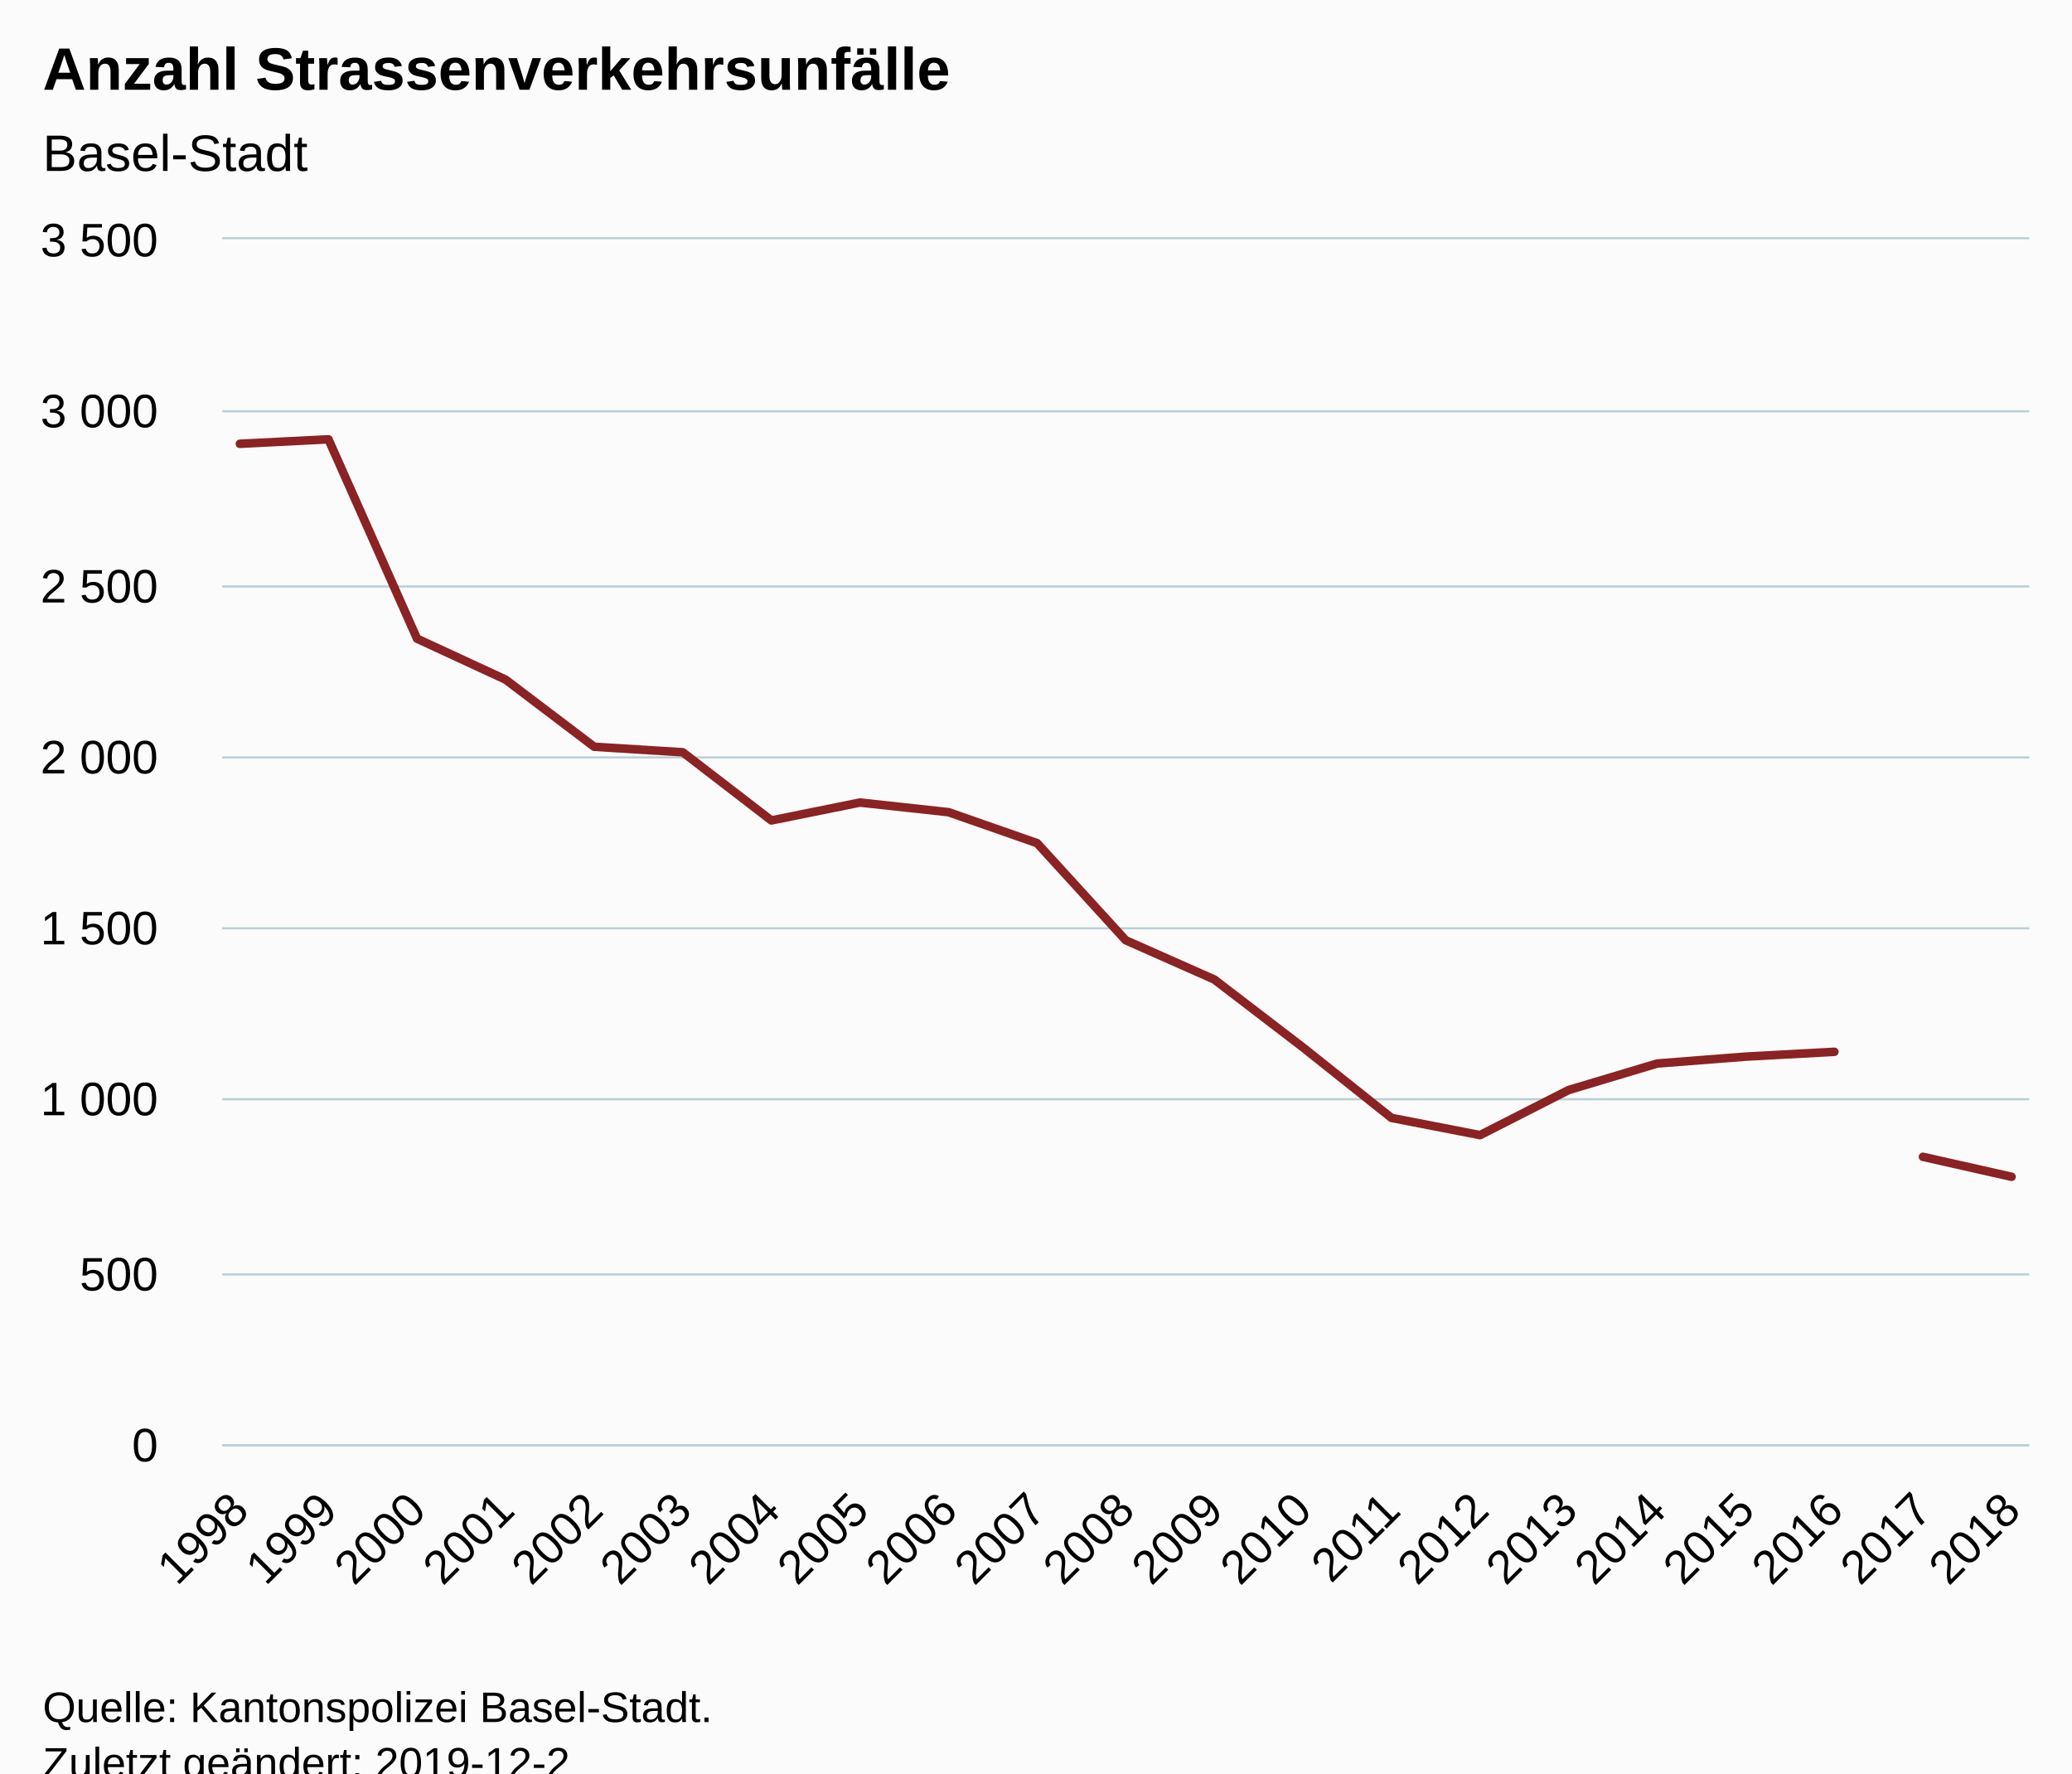
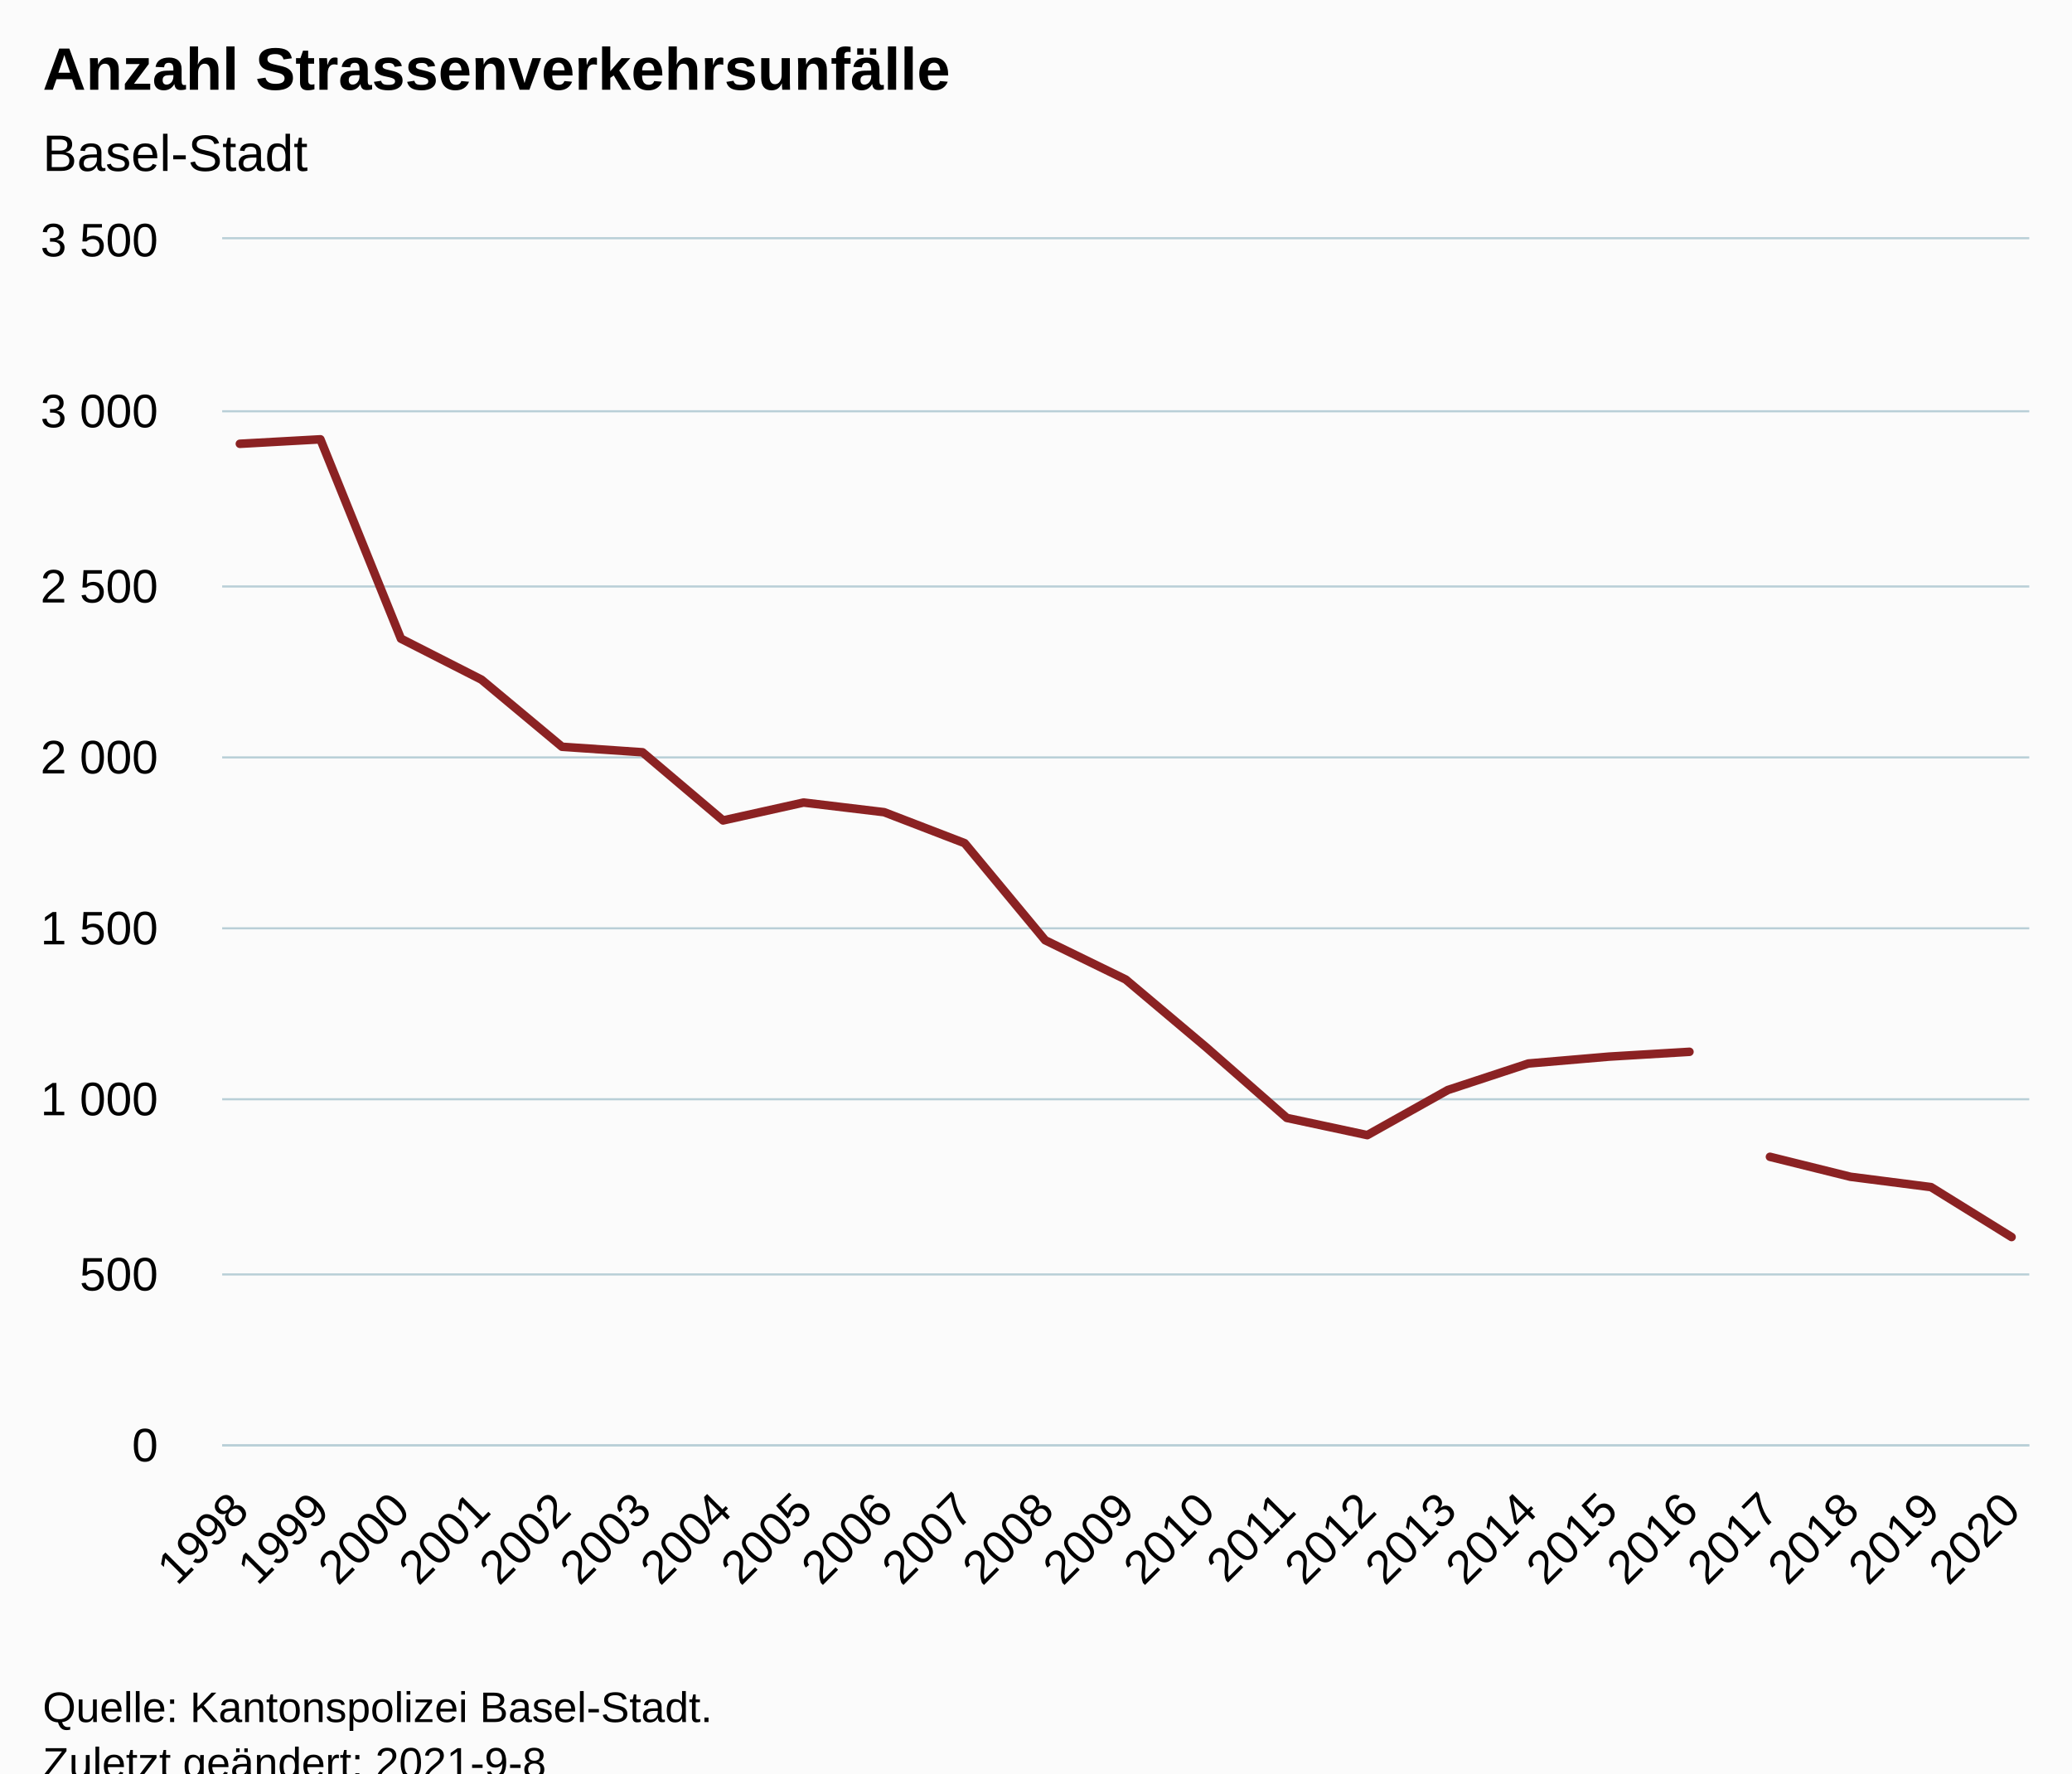
<svg xmlns="http://www.w3.org/2000/svg" version="1.1" class="highcharts-root" style="font-family:Arial;font-size:12px;" viewBox="0 0 485 415">
  <defs>
-     <clipPath id="highcharts-z6234o6-48-">
+     <clipPath id="highcharts-ebsn2tn-53-">
      <rect x="0" y="0" width="423" height="282" fill="none" />
    </clipPath>
-     <clipPath id="highcharts-z6234o6-70-">
+     <clipPath id="highcharts-ebsn2tn-77-">
      <rect x="0" y="0" width="423" height="282" fill="none" />
+     </clipPath>
+     <clipPath id="highcharts-ebsn2tn-101-">
+       <rect x="52" y="56" width="423" height="282" fill="none" />
    </clipPath>
  </defs>
  <rect fill="#fbfbfb" class="highcharts-background" x="0" y="0" width="485" height="428" rx="0" ry="0" />
  <rect fill="none" class="highcharts-plot-background" x="52" y="56" width="423" height="282" />
  <g class="highcharts-pane-group" data-z-index="0" />
  <g class="highcharts-grid highcharts-xaxis-grid" data-z-index="1">
    <path fill="none" data-z-index="1" class="highcharts-grid-line" d="M 55.5 56 L 55.5 338" opacity="1" />
-     <path fill="none" data-z-index="1" class="highcharts-grid-line" d="M 76.5 56 L 76.5 338" opacity="1" />
-     <path fill="none" data-z-index="1" class="highcharts-grid-line" d="M 97.5 56 L 97.5 338" opacity="1" />
-     <path fill="none" data-z-index="1" class="highcharts-grid-line" d="M 117.5 56 L 117.5 338" opacity="1" />
-     <path fill="none" data-z-index="1" class="highcharts-grid-line" d="M 138.5 56 L 138.5 338" opacity="1" />
-     <path fill="none" data-z-index="1" class="highcharts-grid-line" d="M 159.5 56 L 159.5 338" opacity="1" />
-     <path fill="none" data-z-index="1" class="highcharts-grid-line" d="M 180.5 56 L 180.5 338" opacity="1" />
-     <path fill="none" data-z-index="1" class="highcharts-grid-line" d="M 200.5 56 L 200.5 338" opacity="1" />
-     <path fill="none" data-z-index="1" class="highcharts-grid-line" d="M 221.5 56 L 221.5 338" opacity="1" />
-     <path fill="none" data-z-index="1" class="highcharts-grid-line" d="M 242.5 56 L 242.5 338" opacity="1" />
+     <path fill="none" data-z-index="1" class="highcharts-grid-line" d="M 74.5 56 L 74.5 338" opacity="1" />
+     <path fill="none" data-z-index="1" class="highcharts-grid-line" d="M 93.5 56 L 93.5 338" opacity="1" />
+     <path fill="none" data-z-index="1" class="highcharts-grid-line" d="M 112.5 56 L 112.5 338" opacity="1" />
+     <path fill="none" data-z-index="1" class="highcharts-grid-line" d="M 131.5 56 L 131.5 338" opacity="1" />
+     <path fill="none" data-z-index="1" class="highcharts-grid-line" d="M 149.5 56 L 149.5 338" opacity="1" />
+     <path fill="none" data-z-index="1" class="highcharts-grid-line" d="M 168.5 56 L 168.5 338" opacity="1" />
+     <path fill="none" data-z-index="1" class="highcharts-grid-line" d="M 187.5 56 L 187.5 338" opacity="1" />
+     <path fill="none" data-z-index="1" class="highcharts-grid-line" d="M 206.5 56 L 206.5 338" opacity="1" />
+     <path fill="none" data-z-index="1" class="highcharts-grid-line" d="M 225.5 56 L 225.5 338" opacity="1" />
+     <path fill="none" data-z-index="1" class="highcharts-grid-line" d="M 244.5 56 L 244.5 338" opacity="1" />
    <path fill="none" data-z-index="1" class="highcharts-grid-line" d="M 263.5 56 L 263.5 338" opacity="1" />
-     <path fill="none" data-z-index="1" class="highcharts-grid-line" d="M 283.5 56 L 283.5 338" opacity="1" />
-     <path fill="none" data-z-index="1" class="highcharts-grid-line" d="M 304.5 56 L 304.5 338" opacity="1" />
-     <path fill="none" data-z-index="1" class="highcharts-grid-line" d="M 325.5 56 L 325.5 338" opacity="1" />
-     <path fill="none" data-z-index="1" class="highcharts-grid-line" d="M 345.5 56 L 345.5 338" opacity="1" />
-     <path fill="none" data-z-index="1" class="highcharts-grid-line" d="M 366.5 56 L 366.5 338" opacity="1" />
-     <path fill="none" data-z-index="1" class="highcharts-grid-line" d="M 387.5 56 L 387.5 338" opacity="1" />
-     <path fill="none" data-z-index="1" class="highcharts-grid-line" d="M 408.5 56 L 408.5 338" opacity="1" />
-     <path fill="none" data-z-index="1" class="highcharts-grid-line" d="M 428.5 56 L 428.5 338" opacity="1" />
-     <path fill="none" data-z-index="1" class="highcharts-grid-line" d="M 449.5 56 L 449.5 338" opacity="1" />
+     <path fill="none" data-z-index="1" class="highcharts-grid-line" d="M 281.5 56 L 281.5 338" opacity="1" />
+     <path fill="none" data-z-index="1" class="highcharts-grid-line" d="M 300.5 56 L 300.5 338" opacity="1" />
+     <path fill="none" data-z-index="1" class="highcharts-grid-line" d="M 319.5 56 L 319.5 338" opacity="1" />
+     <path fill="none" data-z-index="1" class="highcharts-grid-line" d="M 338.5 56 L 338.5 338" opacity="1" />
+     <path fill="none" data-z-index="1" class="highcharts-grid-line" d="M 357.5 56 L 357.5 338" opacity="1" />
+     <path fill="none" data-z-index="1" class="highcharts-grid-line" d="M 376.5 56 L 376.5 338" opacity="1" />
+     <path fill="none" data-z-index="1" class="highcharts-grid-line" d="M 394.5 56 L 394.5 338" opacity="1" />
+     <path fill="none" data-z-index="1" class="highcharts-grid-line" d="M 413.5 56 L 413.5 338" opacity="1" />
+     <path fill="none" data-z-index="1" class="highcharts-grid-line" d="M 432.5 56 L 432.5 338" opacity="1" />
+     <path fill="none" data-z-index="1" class="highcharts-grid-line" d="M 451.5 56 L 451.5 338" opacity="1" />
    <path fill="none" data-z-index="1" class="highcharts-grid-line" d="M 470.5 56 L 470.5 338" opacity="1" />
  </g>
  <g class="highcharts-grid highcharts-yaxis-grid" data-z-index="1">
    <path fill="none" stroke="#B9CFD7" stroke-width="0.5" data-z-index="1" class="highcharts-grid-line" d="M 52 338.25 L 475 338.25" opacity="1" />
    <path fill="none" stroke="#B9CFD7" stroke-width="0.5" data-z-index="1" class="highcharts-grid-line" d="M 52 298.25 L 475 298.25" opacity="1" />
    <path fill="none" stroke="#B9CFD7" stroke-width="0.5" data-z-index="1" class="highcharts-grid-line" d="M 52 257.25 L 475 257.25" opacity="1" />
    <path fill="none" stroke="#B9CFD7" stroke-width="0.5" data-z-index="1" class="highcharts-grid-line" d="M 52 217.25 L 475 217.25" opacity="1" />
    <path fill="none" stroke="#B9CFD7" stroke-width="0.5" data-z-index="1" class="highcharts-grid-line" d="M 52 177.25 L 475 177.25" opacity="1" />
    <path fill="none" stroke="#B9CFD7" stroke-width="0.5" data-z-index="1" class="highcharts-grid-line" d="M 52 137.25 L 475 137.25" opacity="1" />
    <path fill="none" stroke="#B9CFD7" stroke-width="0.5" data-z-index="1" class="highcharts-grid-line" d="M 52 96.25 L 475 96.25" opacity="1" />
    <path fill="none" stroke="#B9CFD7" stroke-width="0.5" data-z-index="1" class="highcharts-grid-line" d="M 52 55.75 L 475 55.75" opacity="1" />
  </g>
  <rect fill="none" class="highcharts-plot-border" data-z-index="1" x="52" y="56" width="423" height="282" />
  <g class="highcharts-axis highcharts-xaxis" data-z-index="2">
    <path fill="none" class="highcharts-axis-line" stroke="#B9CFD7" stroke-width="0.5" data-z-index="7" d="M 52 338.25 L 475 338.25" />
  </g>
  <g class="highcharts-axis highcharts-yaxis" data-z-index="2">
    <path fill="none" class="highcharts-axis-line" data-z-index="7" d="M 52 56 L 52 338" />
  </g>
  <g class="highcharts-series-group" data-z-index="3">
-     <g class="highcharts-series highcharts-series-0 highcharts-line-series" data-z-index="0.1" opacity="1" transform="translate(52,56) scale(1 1)" clip-path="url(#highcharts-z6234o6-70-)">
-       <path fill="none" d="M 4.147 47.859 L 24.882 46.812 L 45.618 93.463 L 66.353 103.051 L 87.088 118.762 L 107.824 120.051 L 128.559 136.005 L 149.294 131.815 L 170.029 134.071 L 190.765 141.322 L 211.5 164.043 L 232.235 173.229 L 252.971 189.101 L 273.706 205.618 L 294.441 209.647 L 315.176 199.092 L 335.912 192.888 L 356.647 191.277 L 377.382 190.149" class="highcharts-graph" data-z-index="1" stroke="#8b2223" stroke-width="2" stroke-linejoin="round" stroke-linecap="round" />
+     <g class="highcharts-series highcharts-series-0 highcharts-line-series" data-z-index="0.1" opacity="1" transform="translate(52,56) scale(1 1)" clip-path="url(#highcharts-ebsn2tn-77-)">
+       <path fill="none" d="M 4.147 47.859 L 22.997 46.812 L 41.848 93.463 L 60.698 103.051 L 79.548 118.762 L 98.398 120.051 L 117.249 136.005 L 136.099 131.815 L 154.949 134.071 L 173.799 141.322 L 192.65 164.043 L 211.5 173.229 L 230.35 189.101 L 249.201 205.618 L 268.051 209.647 L 286.901 199.092 L 305.751 192.888 L 324.602 191.277 L 343.452 190.149" class="highcharts-graph" data-z-index="1" stroke="#8b2223" stroke-width="2" stroke-linejoin="round" stroke-linecap="round" />
    </g>
    <g class="highcharts-markers highcharts-series-0 highcharts-line-series" data-z-index="0.1" opacity="1" transform="translate(52,56) scale(1 1)" clip-path="none" />
-     <g class="highcharts-series highcharts-series-1 highcharts-line-series" data-z-index="0.1" opacity="1" transform="translate(52,56) scale(1 1)" clip-path="url(#highcharts-z6234o6-70-)">
-       <path fill="none" d="M 398.118 214.723 L 418.853 219.396" class="highcharts-graph" data-z-index="1" stroke="#8b2223" stroke-width="2" stroke-linejoin="round" stroke-linecap="round" />
+     <g class="highcharts-series highcharts-series-1 highcharts-line-series" data-z-index="0.1" opacity="1" transform="translate(52,56) scale(1 1)" clip-path="url(#highcharts-ebsn2tn-77-)">
+       <path fill="none" d="M 362.302 214.723 L 381.152 219.396 L 400.003 221.813 L 418.853 233.496" class="highcharts-graph" data-z-index="1" stroke="#8b2223" stroke-width="2" stroke-linejoin="round" stroke-linecap="round" />
    </g>
    <g class="highcharts-markers highcharts-series-1 highcharts-line-series" data-z-index="0.1" opacity="1" transform="translate(52,56) scale(1 1)" clip-path="none" />
  </g>
  <text x="10" text-anchor="start" class="highcharts-title" data-z-index="4" style="color:#000000;font-size:14px;font-weight:bold;fill:#000000;" y="21">
    <tspan>Anzahl Strassenverkehrsunfälle</tspan>
  </text>
  <text x="10" text-anchor="start" class="highcharts-subtitle" data-z-index="4" style="color:#000000;font-size:12px;font-weight:normal;fill:#000000;" y="40">
    <tspan>Basel-Stadt</tspan>
  </text>
  <text x="10" text-anchor="start" class="highcharts-caption" data-z-index="4" style="color:#666666;fill:#666666;" y="385" />
  <g class="highcharts-axis-labels highcharts-xaxis-labels" data-z-index="7">
    <text x="58.74" style="color:#000000;cursor:default;font-size:11px;fill:#000000;" text-anchor="end" transform="translate(0,0) rotate(-45 58.73978 354)" y="354" opacity="1">1998</text>
-     <text x="79.475" style="color:#000000;cursor:default;font-size:11px;fill:#000000;" text-anchor="end" transform="translate(0,0) rotate(-45 79.47508 354)" y="354" opacity="1">1999</text>
-     <text x="100.21" style="color:#000000;cursor:default;font-size:11px;fill:#000000;" text-anchor="end" transform="translate(0,0) rotate(-45 100.2104 354)" y="354" opacity="1">2000</text>
-     <text x="120.946" style="color:#000000;cursor:default;font-size:11px;fill:#000000;" text-anchor="end" transform="translate(0,0) rotate(-45 120.9457 354)" y="354" opacity="1">2001</text>
-     <text x="141.681" style="color:#000000;cursor:default;font-size:11px;fill:#000000;" text-anchor="end" transform="translate(0,0) rotate(-45 141.681 354)" y="354" opacity="1">2002</text>
-     <text x="162.416" style="color:#000000;cursor:default;font-size:11px;fill:#000000;" text-anchor="end" transform="translate(0,0) rotate(-45 162.4163 354)" y="354" opacity="1">2003</text>
-     <text x="183.152" style="color:#000000;cursor:default;font-size:11px;fill:#000000;" text-anchor="end" transform="translate(0,0) rotate(-45 183.1515 354)" y="354" opacity="1">2004</text>
-     <text x="203.887" style="color:#000000;cursor:default;font-size:11px;fill:#000000;" text-anchor="end" transform="translate(0,0) rotate(-45 203.8868 354)" y="354" opacity="1">2005</text>
-     <text x="224.622" style="color:#000000;cursor:default;font-size:11px;fill:#000000;" text-anchor="end" transform="translate(0,0) rotate(-45 224.6221 354)" y="354" opacity="1">2006</text>
-     <text x="245.357" style="color:#000000;cursor:default;font-size:11px;fill:#000000;" text-anchor="end" transform="translate(0,0) rotate(-45 245.3574 354)" y="354" opacity="1">2007</text>
-     <text x="266.093" style="color:#000000;cursor:default;font-size:11px;fill:#000000;" text-anchor="end" transform="translate(0,0) rotate(-45 266.0927 354)" y="354" opacity="1">2008</text>
-     <text x="286.828" style="color:#000000;cursor:default;font-size:11px;fill:#000000;" text-anchor="end" transform="translate(0,0) rotate(-45 286.828 354)" y="354" opacity="1">2009</text>
-     <text x="307.563" style="color:#000000;cursor:default;font-size:11px;fill:#000000;" text-anchor="end" transform="translate(0,0) rotate(-45 307.5633 354)" y="354" opacity="1">2010</text>
-     <text x="328.299" style="color:#000000;cursor:default;font-size:11px;fill:#000000;" text-anchor="end" transform="translate(0,0) rotate(-45 328.2986 354)" y="354" opacity="1">2011</text>
-     <text x="349.034" style="color:#000000;cursor:default;font-size:11px;fill:#000000;" text-anchor="end" transform="translate(0,0) rotate(-45 349.0339 354)" y="354" opacity="1">2012</text>
-     <text x="369.769" style="color:#000000;cursor:default;font-size:11px;fill:#000000;" text-anchor="end" transform="translate(0,0) rotate(-45 369.7692 354)" y="354" opacity="1">2013</text>
-     <text x="390.504" style="color:#000000;cursor:default;font-size:11px;fill:#000000;" text-anchor="end" transform="translate(0,0) rotate(-45 390.5045 354)" y="354" opacity="1">2014</text>
-     <text x="411.24" style="color:#000000;cursor:default;font-size:11px;fill:#000000;" text-anchor="end" transform="translate(0,0) rotate(-45 411.2398 354)" y="354" opacity="1">2015</text>
-     <text x="431.975" style="color:#000000;cursor:default;font-size:11px;fill:#000000;" text-anchor="end" transform="translate(0,0) rotate(-45 431.9751 354)" y="354" opacity="1">2016</text>
-     <text x="452.71" style="color:#000000;cursor:default;font-size:11px;fill:#000000;" text-anchor="end" transform="translate(0,0) rotate(-45 452.7104 354)" y="354" opacity="1">2017</text>
-     <text x="473.446" style="color:#000000;cursor:default;font-size:11px;fill:#000000;" text-anchor="end" transform="translate(0,0) rotate(-45 473.4457 354)" y="354" opacity="1">2018</text>
+     <text x="77.59" style="color:#000000;cursor:default;font-size:11px;fill:#000000;" text-anchor="end" transform="translate(0,0) rotate(-45 77.59005 354)" y="354" opacity="1">1999</text>
+     <text x="96.44" style="color:#000000;cursor:default;font-size:11px;fill:#000000;" text-anchor="end" transform="translate(0,0) rotate(-45 96.44032 354)" y="354" opacity="1">2000</text>
+     <text x="115.291" style="color:#000000;cursor:default;font-size:11px;fill:#000000;" text-anchor="end" transform="translate(0,0) rotate(-45 115.2906 354)" y="354" opacity="1">2001</text>
+     <text x="134.141" style="color:#000000;cursor:default;font-size:11px;fill:#000000;" text-anchor="end" transform="translate(0,0) rotate(-45 134.1409 354)" y="354" opacity="1">2002</text>
+     <text x="152.991" style="color:#000000;cursor:default;font-size:11px;fill:#000000;" text-anchor="end" transform="translate(0,0) rotate(-45 152.9911 354)" y="354" opacity="1">2003</text>
+     <text x="171.841" style="color:#000000;cursor:default;font-size:11px;fill:#000000;" text-anchor="end" transform="translate(0,0) rotate(-45 171.8414 354)" y="354" opacity="1">2004</text>
+     <text x="190.692" style="color:#000000;cursor:default;font-size:11px;fill:#000000;" text-anchor="end" transform="translate(0,0) rotate(-45 190.6917 354)" y="354" opacity="1">2005</text>
+     <text x="209.542" style="color:#000000;cursor:default;font-size:11px;fill:#000000;" text-anchor="end" transform="translate(0,0) rotate(-45 209.5419 354)" y="354" opacity="1">2006</text>
+     <text x="228.392" style="color:#000000;cursor:default;font-size:11px;fill:#000000;" text-anchor="end" transform="translate(0,0) rotate(-45 228.3922 354)" y="354" opacity="1">2007</text>
+     <text x="247.242" style="color:#000000;cursor:default;font-size:11px;fill:#000000;" text-anchor="end" transform="translate(0,0) rotate(-45 247.2425 354)" y="354" opacity="1">2008</text>
+     <text x="266.093" style="color:#000000;cursor:default;font-size:11px;fill:#000000;" text-anchor="end" transform="translate(0,0) rotate(-45 266.0927 354)" y="354" opacity="1">2009</text>
+     <text x="284.943" style="color:#000000;cursor:default;font-size:11px;fill:#000000;" text-anchor="end" transform="translate(0,0) rotate(-45 284.943 354)" y="354" opacity="1">2010</text>
+     <text x="303.793" style="color:#000000;cursor:default;font-size:11px;fill:#000000;" text-anchor="end" transform="translate(0,0) rotate(-45 303.7933 354)" y="354" opacity="1">2011</text>
+     <text x="322.644" style="color:#000000;cursor:default;font-size:11px;fill:#000000;" text-anchor="end" transform="translate(0,0) rotate(-45 322.6435 354)" y="354" opacity="1">2012</text>
+     <text x="341.494" style="color:#000000;cursor:default;font-size:11px;fill:#000000;" text-anchor="end" transform="translate(0,0) rotate(-45 341.4938 354)" y="354" opacity="1">2013</text>
+     <text x="360.344" style="color:#000000;cursor:default;font-size:11px;fill:#000000;" text-anchor="end" transform="translate(0,0) rotate(-45 360.3441 354)" y="354" opacity="1">2014</text>
+     <text x="379.194" style="color:#000000;cursor:default;font-size:11px;fill:#000000;" text-anchor="end" transform="translate(0,0) rotate(-45 379.1943 354)" y="354" opacity="1">2015</text>
+     <text x="398.045" style="color:#000000;cursor:default;font-size:11px;fill:#000000;" text-anchor="end" transform="translate(0,0) rotate(-45 398.0446 354)" y="354" opacity="1">2016</text>
+     <text x="416.895" style="color:#000000;cursor:default;font-size:11px;fill:#000000;" text-anchor="end" transform="translate(0,0) rotate(-45 416.8949 354)" y="354" opacity="1">2017</text>
+     <text x="435.745" style="color:#000000;cursor:default;font-size:11px;fill:#000000;" text-anchor="end" transform="translate(0,0) rotate(-45 435.7451 354)" y="354" opacity="1">2018</text>
+     <text x="454.595" style="color:#000000;cursor:default;font-size:11px;fill:#000000;" text-anchor="end" transform="translate(0,0) rotate(-45 454.5954 354)" y="354" opacity="1">2019</text>
+     <text x="473.446" style="color:#000000;cursor:default;font-size:11px;fill:#000000;" text-anchor="end" transform="translate(0,0) rotate(-45 473.4457 354)" y="354" opacity="1">2020</text>
  </g>
  <g class="highcharts-axis-labels highcharts-yaxis-labels" data-z-index="7">
    <text x="37" style="color:#000000;cursor:default;font-size:11px;fill:#000000;" text-anchor="end" transform="translate(0,0)" y="342" opacity="1">0</text>
    <text x="37" style="color:#000000;cursor:default;font-size:11px;fill:#000000;" text-anchor="end" transform="translate(0,0)" y="302" opacity="1">500</text>
    <text x="37" style="color:#000000;cursor:default;font-size:11px;fill:#000000;" text-anchor="end" transform="translate(0,0)" y="261" opacity="1">
      <tspan>1 000</tspan>
    </text>
    <text x="37" style="color:#000000;cursor:default;font-size:11px;fill:#000000;" text-anchor="end" transform="translate(0,0)" y="221" opacity="1">
      <tspan>1 500</tspan>
    </text>
    <text x="37" style="color:#000000;cursor:default;font-size:11px;fill:#000000;" text-anchor="end" transform="translate(0,0)" y="181" opacity="1">
      <tspan>2 000</tspan>
    </text>
    <text x="37" style="color:#000000;cursor:default;font-size:11px;fill:#000000;" text-anchor="end" transform="translate(0,0)" y="141" opacity="1">
      <tspan>2 500</tspan>
    </text>
    <text x="37" style="color:#000000;cursor:default;font-size:11px;fill:#000000;" text-anchor="end" transform="translate(0,0)" y="100" opacity="1">
      <tspan>3 000</tspan>
    </text>
    <text x="37" style="color:#000000;cursor:default;font-size:11px;fill:#000000;" text-anchor="end" transform="translate(0,0)" y="60" opacity="1">
      <tspan>3 500</tspan>
    </text>
  </g>
  <text x="10" class="highcharts-credits" text-anchor="start" data-z-index="8" style="cursor:default;color:#000000;font-size:10px;fill:#000000;" y="403">
    <tspan>Quelle: Kantonspolizei Basel-Stadt.</tspan>
-     <tspan x="10" dy="13">Zuletzt geändert: 2019-12-2</tspan>
+     <tspan x="10" dy="13">Zuletzt geändert: 2021-9-8</tspan>
  </text>
+   <g class="highcharts-control-points" data-z-index="99" clip-path="url(#highcharts-ebsn2tn-101-)" />
</svg>
